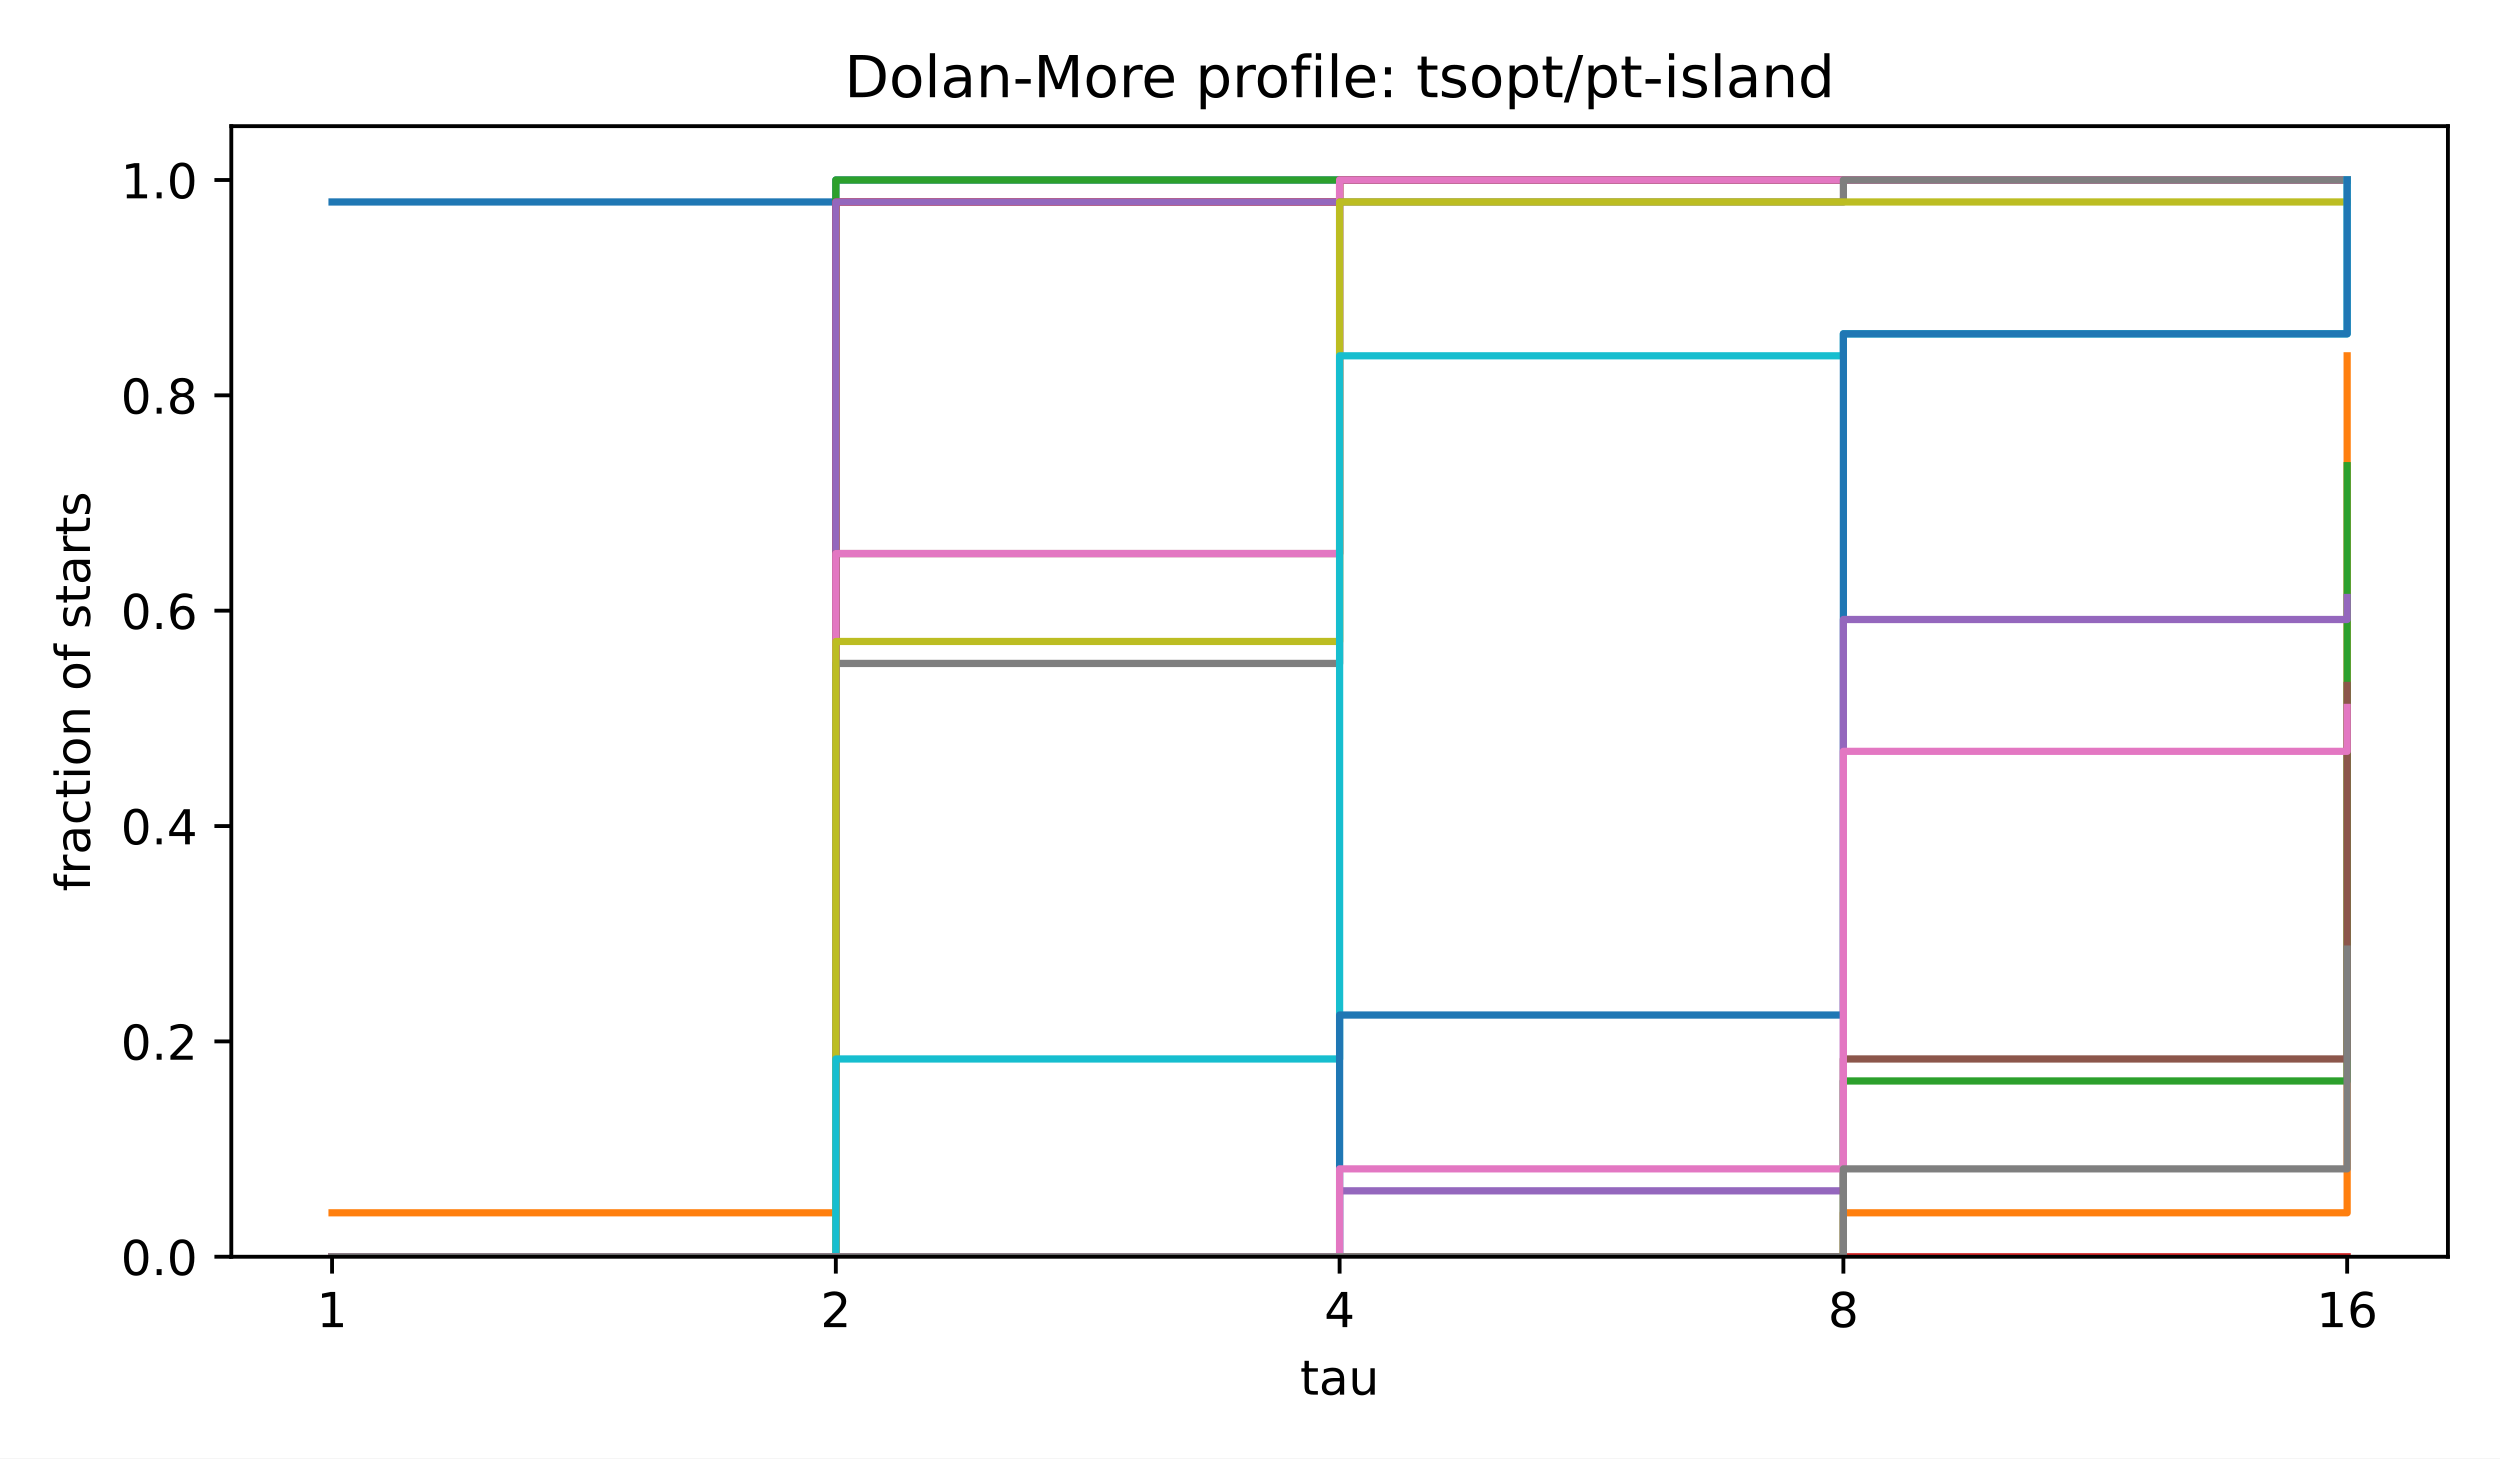
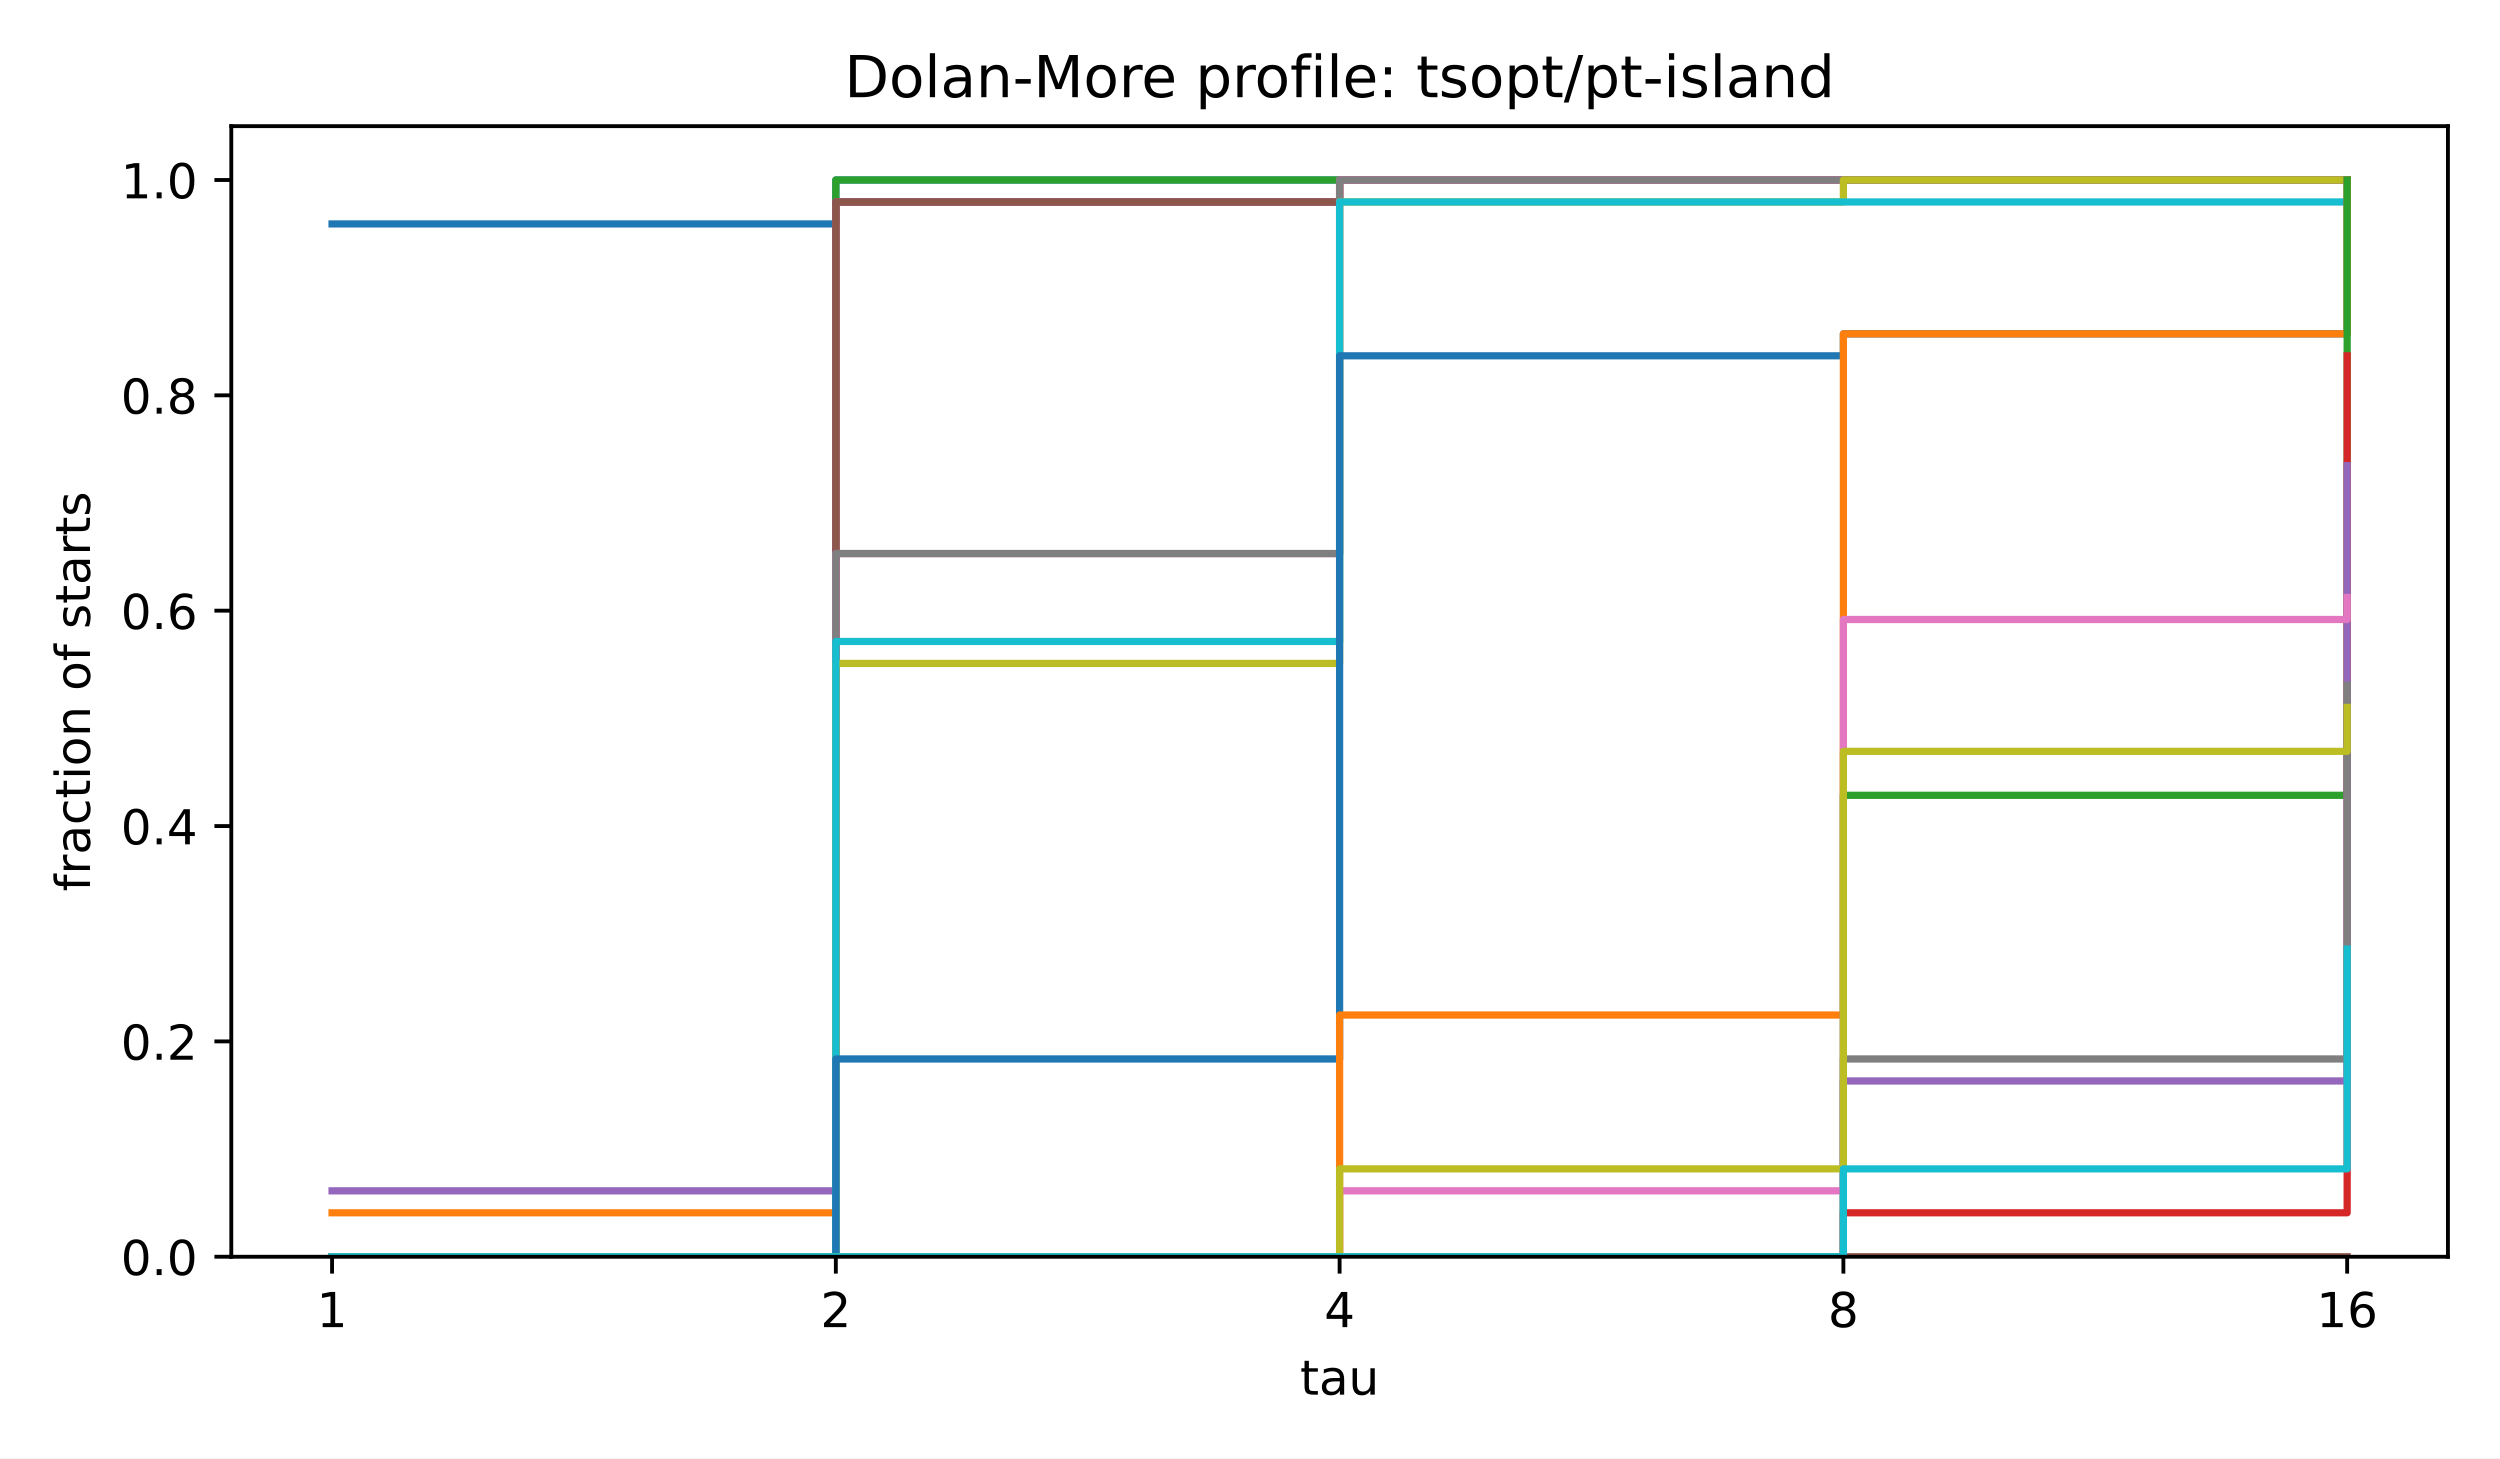
<svg xmlns="http://www.w3.org/2000/svg" xmlns:xlink="http://www.w3.org/1999/xlink" width="518.4pt" height="302.4pt" viewBox="0 0 518.4 302.4" version="1.1">
  <defs>
    <style type="text/css">*{stroke-linejoin: round; stroke-linecap: butt}</style>
  </defs>
  <g id="figure_1">
    <g id="patch_1">
      <path d="M 0 302.4  L 518.4 302.4  L 518.4 0  L 0 0  z " style="fill: #ffffff" />
    </g>
    <g id="axes_1">
      <g id="patch_2">
        <path d="M 47.962 260.6  L 507.6 260.6  L 507.6 26.16  L 47.962 26.16  z " style="fill: #ffffff" />
      </g>
      <g id="matplotlib.axis_1">
        <g id="xtick_1">
          <g id="line2d_1">
            <defs>
              <path id="m8ea4d47d77" d="M 0 0  L 0 3.5  " style="stroke: #000000; stroke-width: 0.8" />
            </defs>
            <g>
              <use xlink:href="#m8ea4d47d77" x="68.855" y="260.6" style="stroke: #000000; stroke-width: 0.8" />
            </g>
          </g>
          <g id="text_1">
            <text style="font-size: 10px; font-family: 'DejaVu Sans', 'Bitstream Vera Sans', 'Computer Modern Sans Serif', 'Lucida Grande', 'Verdana', 'Geneva', 'Lucid', 'Arial', 'Helvetica', 'Avant Garde', sans-serif; text-anchor: middle" x="68.855" y="275.198" transform="rotate(-0 68.85496 275.1977)">1</text>
          </g>
        </g>
        <g id="xtick_2">
          <g id="line2d_2">
            <g>
              <use xlink:href="#m8ea4d47d77" x="173.318" y="260.6" style="stroke: #000000; stroke-width: 0.8" />
            </g>
          </g>
          <g id="text_2">
            <text style="font-size: 10px; font-family: 'DejaVu Sans', 'Bitstream Vera Sans', 'Computer Modern Sans Serif', 'Lucida Grande', 'Verdana', 'Geneva', 'Lucid', 'Arial', 'Helvetica', 'Avant Garde', sans-serif; text-anchor: middle" x="173.318" y="275.198" transform="rotate(-0 173.3181 275.1977)">2</text>
          </g>
        </g>
        <g id="xtick_3">
          <g id="line2d_3">
            <g>
              <use xlink:href="#m8ea4d47d77" x="277.781" y="260.6" style="stroke: #000000; stroke-width: 0.8" />
            </g>
          </g>
          <g id="text_3">
            <text style="font-size: 10px; font-family: 'DejaVu Sans', 'Bitstream Vera Sans', 'Computer Modern Sans Serif', 'Lucida Grande', 'Verdana', 'Geneva', 'Lucid', 'Arial', 'Helvetica', 'Avant Garde', sans-serif; text-anchor: middle" x="277.781" y="275.198" transform="rotate(-0 277.7812 275.1977)">4</text>
          </g>
        </g>
        <g id="xtick_4">
          <g id="line2d_4">
            <g>
              <use xlink:href="#m8ea4d47d77" x="382.244" y="260.6" style="stroke: #000000; stroke-width: 0.8" />
            </g>
          </g>
          <g id="text_4">
            <text style="font-size: 10px; font-family: 'DejaVu Sans', 'Bitstream Vera Sans', 'Computer Modern Sans Serif', 'Lucida Grande', 'Verdana', 'Geneva', 'Lucid', 'Arial', 'Helvetica', 'Avant Garde', sans-serif; text-anchor: middle" x="382.244" y="275.198" transform="rotate(-0 382.2443 275.1977)">8</text>
          </g>
        </g>
        <g id="xtick_5">
          <g id="line2d_5">
            <g>
              <use xlink:href="#m8ea4d47d77" x="486.707" y="260.6" style="stroke: #000000; stroke-width: 0.8" />
            </g>
          </g>
          <g id="text_5">
            <text style="font-size: 10px; font-family: 'DejaVu Sans', 'Bitstream Vera Sans', 'Computer Modern Sans Serif', 'Lucida Grande', 'Verdana', 'Geneva', 'Lucid', 'Arial', 'Helvetica', 'Avant Garde', sans-serif; text-anchor: middle" x="486.707" y="275.198" transform="rotate(-0 486.7074 275.1977)">16</text>
          </g>
        </g>
        <g id="text_6">
          <text style="font-size: 10px; font-family: 'DejaVu Sans', 'Bitstream Vera Sans', 'Computer Modern Sans Serif', 'Lucida Grande', 'Verdana', 'Geneva', 'Lucid', 'Arial', 'Helvetica', 'Avant Garde', sans-serif; text-anchor: middle" x="277.781" y="289.198" transform="rotate(-0 277.7812 289.1977)">tau</text>
        </g>
      </g>
      <g id="matplotlib.axis_2">
        <g id="ytick_1">
          <g id="line2d_6">
            <defs>
              <path id="md659df78fa" d="M 0 0  L -3.5 0  " style="stroke: #000000; stroke-width: 0.8" />
            </defs>
            <g>
              <use xlink:href="#md659df78fa" x="47.962" y="260.6" style="stroke: #000000; stroke-width: 0.8" />
            </g>
          </g>
          <g id="text_7">
            <text style="font-size: 10px; font-family: 'DejaVu Sans', 'Bitstream Vera Sans', 'Computer Modern Sans Serif', 'Lucida Grande', 'Verdana', 'Geneva', 'Lucid', 'Arial', 'Helvetica', 'Avant Garde', sans-serif; text-anchor: end" x="40.962" y="264.399" transform="rotate(-0 40.96234 264.3988)">0.0</text>
          </g>
        </g>
        <g id="ytick_2">
          <g id="line2d_7">
            <g>
              <use xlink:href="#md659df78fa" x="47.962" y="215.945" style="stroke: #000000; stroke-width: 0.8" />
            </g>
          </g>
          <g id="text_8">
            <text style="font-size: 10px; font-family: 'DejaVu Sans', 'Bitstream Vera Sans', 'Computer Modern Sans Serif', 'Lucida Grande', 'Verdana', 'Geneva', 'Lucid', 'Arial', 'Helvetica', 'Avant Garde', sans-serif; text-anchor: end" x="40.962" y="219.744" transform="rotate(-0 40.96234 219.7436)">0.2</text>
          </g>
        </g>
        <g id="ytick_3">
          <g id="line2d_8">
            <g>
              <use xlink:href="#md659df78fa" x="47.962" y="171.29" style="stroke: #000000; stroke-width: 0.8" />
            </g>
          </g>
          <g id="text_9">
            <text style="font-size: 10px; font-family: 'DejaVu Sans', 'Bitstream Vera Sans', 'Computer Modern Sans Serif', 'Lucida Grande', 'Verdana', 'Geneva', 'Lucid', 'Arial', 'Helvetica', 'Avant Garde', sans-serif; text-anchor: end" x="40.962" y="175.088" transform="rotate(-0 40.96234 175.0884)">0.4</text>
          </g>
        </g>
        <g id="ytick_4">
          <g id="line2d_9">
            <g>
              <use xlink:href="#md659df78fa" x="47.962" y="126.634" style="stroke: #000000; stroke-width: 0.8" />
            </g>
          </g>
          <g id="text_10">
            <text style="font-size: 10px; font-family: 'DejaVu Sans', 'Bitstream Vera Sans', 'Computer Modern Sans Serif', 'Lucida Grande', 'Verdana', 'Geneva', 'Lucid', 'Arial', 'Helvetica', 'Avant Garde', sans-serif; text-anchor: end" x="40.962" y="130.433" transform="rotate(-0 40.96234 130.4331)">0.6</text>
          </g>
        </g>
        <g id="ytick_5">
          <g id="line2d_10">
            <g>
              <use xlink:href="#md659df78fa" x="47.962" y="81.979" style="stroke: #000000; stroke-width: 0.8" />
            </g>
          </g>
          <g id="text_11">
            <text style="font-size: 10px; font-family: 'DejaVu Sans', 'Bitstream Vera Sans', 'Computer Modern Sans Serif', 'Lucida Grande', 'Verdana', 'Geneva', 'Lucid', 'Arial', 'Helvetica', 'Avant Garde', sans-serif; text-anchor: end" x="40.962" y="85.778" transform="rotate(-0 40.96234 85.77788)">0.8</text>
          </g>
        </g>
        <g id="ytick_6">
          <g id="line2d_11">
            <g>
              <use xlink:href="#md659df78fa" x="47.962" y="37.324" style="stroke: #000000; stroke-width: 0.8" />
            </g>
          </g>
          <g id="text_12">
            <text style="font-size: 10px; font-family: 'DejaVu Sans', 'Bitstream Vera Sans', 'Computer Modern Sans Serif', 'Lucida Grande', 'Verdana', 'Geneva', 'Lucid', 'Arial', 'Helvetica', 'Avant Garde', sans-serif; text-anchor: end" x="40.962" y="41.123" transform="rotate(-0 40.96234 41.12264)">1.0</text>
          </g>
        </g>
        <g id="text_13">
          <text style="font-size: 10px; font-family: 'DejaVu Sans', 'Bitstream Vera Sans', 'Computer Modern Sans Serif', 'Lucida Grande', 'Verdana', 'Geneva', 'Lucid', 'Arial', 'Helvetica', 'Avant Garde', sans-serif; text-anchor: middle" x="18.657" y="143.38" transform="rotate(-90 18.65687 143.38)">fraction of starts</text>
        </g>
      </g>
      <g id="line2d_12">
-         <path d="M 68.855 41.88  L 173.318 41.88  L 173.318 37.324  L 277.781 37.324  L 277.781 37.324  L 382.244 37.324  L 382.244 37.324  L 486.707 37.324  L 486.707 37.324  " clip-path="url(#p4e380cea4b)" style="fill: none; stroke: #1f77b4; stroke-width: 1.5; stroke-linecap: square" />
+         <path d="M 68.855 46.437  L 173.318 46.437  L 173.318 37.324  L 277.781 37.324  L 277.781 37.324  L 382.244 37.324  L 382.244 37.324  L 486.707 37.324  L 486.707 37.324  " clip-path="url(#p4e380cea4b)" style="fill: none; stroke: #1f77b4; stroke-width: 1.5; stroke-linecap: square" />
      </g>
      <g id="line2d_13">
        <path d="M 68.855 251.487  L 173.318 251.487  L 173.318 41.88  L 277.781 41.88  L 277.781 37.324  L 382.244 37.324  L 382.244 37.324  L 486.707 37.324  L 486.707 37.324  " clip-path="url(#p4e380cea4b)" style="fill: none; stroke: #ff7f0e; stroke-width: 1.5; stroke-linecap: square" />
      </g>
      <g id="line2d_14">
        <path d="M 68.855 260.6  L 173.318 260.6  L 173.318 37.324  L 277.781 37.324  L 277.781 37.324  L 382.244 37.324  L 382.244 37.324  L 486.707 37.324  L 486.707 37.324  " clip-path="url(#p4e380cea4b)" style="fill: none; stroke: #2ca02c; stroke-width: 1.5; stroke-linecap: square" />
      </g>
      <g id="line2d_15">
        <path d="M 68.855 260.6  L 173.318 260.6  L 173.318 41.88  L 277.781 41.88  L 277.781 37.324  L 382.244 37.324  L 382.244 37.324  L 486.707 37.324  L 486.707 37.324  " clip-path="url(#p4e380cea4b)" style="fill: none; stroke: #d62728; stroke-width: 1.5; stroke-linecap: square" />
      </g>
      <g id="line2d_16">
-         <path d="M 68.855 260.6  L 173.318 260.6  L 173.318 41.88  L 277.781 41.88  L 277.781 37.324  L 382.244 37.324  L 382.244 37.324  L 486.707 37.324  L 486.707 37.324  " clip-path="url(#p4e380cea4b)" style="fill: none; stroke: #9467bd; stroke-width: 1.5; stroke-linecap: square" />
+         <path d="M 68.855 246.93  L 173.318 246.93  L 173.318 41.88  L 277.781 41.88  L 277.781 37.324  L 382.244 37.324  L 382.244 37.324  L 486.707 37.324  L 486.707 37.324  " clip-path="url(#p4e380cea4b)" style="fill: none; stroke: #9467bd; stroke-width: 1.5; stroke-linecap: square" />
      </g>
      <g id="line2d_17">
-         <path d="M 68.855 260.6  L 173.318 260.6  L 173.318 114.787  L 277.781 114.787  L 277.781 37.324  L 382.244 37.324  L 382.244 37.324  L 486.707 37.324  L 486.707 37.324  " clip-path="url(#p4e380cea4b)" style="fill: none; stroke: #8c564b; stroke-width: 1.5; stroke-linecap: square" />
+         <path d="M 68.855 260.6  L 173.318 260.6  L 173.318 41.88  L 277.781 41.88  L 277.781 37.324  L 382.244 37.324  L 382.244 37.324  L 486.707 37.324  L 486.707 37.324  " clip-path="url(#p4e380cea4b)" style="fill: none; stroke: #8c564b; stroke-width: 1.5; stroke-linecap: square" />
      </g>
      <g id="line2d_18">
        <path d="M 68.855 260.6  L 173.318 260.6  L 173.318 114.787  L 277.781 114.787  L 277.781 37.324  L 382.244 37.324  L 382.244 37.324  L 486.707 37.324  L 486.707 37.324  " clip-path="url(#p4e380cea4b)" style="fill: none; stroke: #e377c2; stroke-width: 1.5; stroke-linecap: square" />
      </g>
      <g id="line2d_19">
-         <path d="M 68.855 260.6  L 173.318 260.6  L 173.318 137.57  L 277.781 137.57  L 277.781 41.88  L 382.244 41.88  L 382.244 37.324  L 486.707 37.324  L 486.707 37.324  " clip-path="url(#p4e380cea4b)" style="fill: none; stroke: #7f7f7f; stroke-width: 1.5; stroke-linecap: square" />
+         <path d="M 68.855 260.6  L 173.318 260.6  L 173.318 114.787  L 277.781 114.787  L 277.781 37.324  L 382.244 37.324  L 382.244 37.324  L 486.707 37.324  L 486.707 37.324  " clip-path="url(#p4e380cea4b)" style="fill: none; stroke: #7f7f7f; stroke-width: 1.5; stroke-linecap: square" />
      </g>
      <g id="line2d_20">
-         <path d="M 68.855 260.6  L 173.318 260.6  L 173.318 133.014  L 277.781 133.014  L 277.781 41.88  L 382.244 41.88  L 382.244 41.88  L 486.707 41.88  L 486.707 41.88  " clip-path="url(#p4e380cea4b)" style="fill: none; stroke: #bcbd22; stroke-width: 1.5; stroke-linecap: square" />
+         <path d="M 68.855 260.6  L 173.318 260.6  L 173.318 137.57  L 277.781 137.57  L 277.781 41.88  L 382.244 41.88  L 382.244 37.324  L 486.707 37.324  L 486.707 37.324  " clip-path="url(#p4e380cea4b)" style="fill: none; stroke: #bcbd22; stroke-width: 1.5; stroke-linecap: square" />
      </g>
      <g id="line2d_21">
-         <path d="M 68.855 260.6  L 173.318 260.6  L 173.318 219.59  L 277.781 219.59  L 277.781 73.777  L 382.244 73.777  L 382.244 69.22  L 486.707 69.22  L 486.707 37.324  " clip-path="url(#p4e380cea4b)" style="fill: none; stroke: #17becf; stroke-width: 1.5; stroke-linecap: square" />
+         <path d="M 68.855 260.6  L 173.318 260.6  L 173.318 133.014  L 277.781 133.014  L 277.781 41.88  L 382.244 41.88  L 382.244 41.88  L 486.707 41.88  L 486.707 41.88  " clip-path="url(#p4e380cea4b)" style="fill: none; stroke: #17becf; stroke-width: 1.5; stroke-linecap: square" />
      </g>
      <g id="line2d_22">
-         <path d="M 68.855 260.6  L 173.318 260.6  L 173.318 260.6  L 277.781 260.6  L 277.781 210.477  L 382.244 210.477  L 382.244 69.22  L 486.707 69.22  L 486.707 37.324  " clip-path="url(#p4e380cea4b)" style="fill: none; stroke: #1f77b4; stroke-width: 1.5; stroke-linecap: square" />
+         <path d="M 68.855 260.6  L 173.318 260.6  L 173.318 219.59  L 277.781 219.59  L 277.781 73.777  L 382.244 73.777  L 382.244 69.22  L 486.707 69.22  L 486.707 37.324  " clip-path="url(#p4e380cea4b)" style="fill: none; stroke: #1f77b4; stroke-width: 1.5; stroke-linecap: square" />
      </g>
      <g id="line2d_23">
-         <path d="M 68.855 260.6  L 173.318 260.6  L 173.318 260.6  L 277.781 260.6  L 277.781 260.6  L 382.244 260.6  L 382.244 251.487  L 486.707 251.487  L 486.707 73.777  " clip-path="url(#p4e380cea4b)" style="fill: none; stroke: #ff7f0e; stroke-width: 1.5; stroke-linecap: square" />
+         <path d="M 68.855 260.6  L 173.318 260.6  L 173.318 260.6  L 277.781 260.6  L 277.781 210.477  L 382.244 210.477  L 382.244 69.22  L 486.707 69.22  L 486.707 37.324  " clip-path="url(#p4e380cea4b)" style="fill: none; stroke: #ff7f0e; stroke-width: 1.5; stroke-linecap: square" />
      </g>
      <g id="line2d_24">
-         <path d="M 68.855 260.6  L 173.318 260.6  L 173.318 260.6  L 277.781 260.6  L 277.781 260.6  L 382.244 260.6  L 382.244 224.147  L 486.707 224.147  L 486.707 96.56  " clip-path="url(#p4e380cea4b)" style="fill: none; stroke: #2ca02c; stroke-width: 1.5; stroke-linecap: square" />
+         <path d="M 68.855 260.6  L 173.318 260.6  L 173.318 260.6  L 277.781 260.6  L 277.781 260.6  L 382.244 260.6  L 382.244 164.91  L 486.707 164.91  L 486.707 37.324  " clip-path="url(#p4e380cea4b)" style="fill: none; stroke: #2ca02c; stroke-width: 1.5; stroke-linecap: square" />
      </g>
      <g id="line2d_25">
-         <path d="M 68.855 260.6  L 173.318 260.6  L 173.318 260.6  L 277.781 260.6  L 277.781 260.6  L 382.244 260.6  L 382.244 260.6  L 486.707 260.6  L 486.707 260.6  " clip-path="url(#p4e380cea4b)" style="fill: none; stroke: #d62728; stroke-width: 1.5; stroke-linecap: square" />
+         <path d="M 68.855 260.6  L 173.318 260.6  L 173.318 260.6  L 277.781 260.6  L 277.781 260.6  L 382.244 260.6  L 382.244 251.487  L 486.707 251.487  L 486.707 73.777  " clip-path="url(#p4e380cea4b)" style="fill: none; stroke: #d62728; stroke-width: 1.5; stroke-linecap: square" />
      </g>
      <g id="line2d_26">
-         <path d="M 68.855 260.6  L 173.318 260.6  L 173.318 260.6  L 277.781 260.6  L 277.781 246.93  L 382.244 246.93  L 382.244 128.457  L 486.707 128.457  L 486.707 123.9  " clip-path="url(#p4e380cea4b)" style="fill: none; stroke: #9467bd; stroke-width: 1.5; stroke-linecap: square" />
+         <path d="M 68.855 260.6  L 173.318 260.6  L 173.318 260.6  L 277.781 260.6  L 277.781 260.6  L 382.244 260.6  L 382.244 224.147  L 486.707 224.147  L 486.707 96.56  " clip-path="url(#p4e380cea4b)" style="fill: none; stroke: #9467bd; stroke-width: 1.5; stroke-linecap: square" />
      </g>
      <g id="line2d_27">
-         <path d="M 68.855 260.6  L 173.318 260.6  L 173.318 260.6  L 277.781 260.6  L 277.781 260.6  L 382.244 260.6  L 382.244 219.59  L 486.707 219.59  L 486.707 142.127  " clip-path="url(#p4e380cea4b)" style="fill: none; stroke: #8c564b; stroke-width: 1.5; stroke-linecap: square" />
+         <path d="M 68.855 260.6  L 173.318 260.6  L 173.318 260.6  L 277.781 260.6  L 277.781 260.6  L 382.244 260.6  L 382.244 260.6  L 486.707 260.6  L 486.707 260.6  " clip-path="url(#p4e380cea4b)" style="fill: none; stroke: #8c564b; stroke-width: 1.5; stroke-linecap: square" />
      </g>
      <g id="line2d_28">
-         <path d="M 68.855 260.6  L 173.318 260.6  L 173.318 260.6  L 277.781 260.6  L 277.781 242.373  L 382.244 242.373  L 382.244 155.797  L 486.707 155.797  L 486.707 146.684  " clip-path="url(#p4e380cea4b)" style="fill: none; stroke: #e377c2; stroke-width: 1.5; stroke-linecap: square" />
+         <path d="M 68.855 260.6  L 173.318 260.6  L 173.318 260.6  L 277.781 260.6  L 277.781 246.93  L 382.244 246.93  L 382.244 128.457  L 486.707 128.457  L 486.707 123.9  " clip-path="url(#p4e380cea4b)" style="fill: none; stroke: #e377c2; stroke-width: 1.5; stroke-linecap: square" />
      </g>
      <g id="line2d_29">
-         <path d="M 68.855 260.6  L 173.318 260.6  L 173.318 260.6  L 277.781 260.6  L 277.781 260.6  L 382.244 260.6  L 382.244 242.373  L 486.707 242.373  L 486.707 196.807  " clip-path="url(#p4e380cea4b)" style="fill: none; stroke: #7f7f7f; stroke-width: 1.5; stroke-linecap: square" />
+         <path d="M 68.855 260.6  L 173.318 260.6  L 173.318 260.6  L 277.781 260.6  L 277.781 260.6  L 382.244 260.6  L 382.244 219.59  L 486.707 219.59  L 486.707 142.127  " clip-path="url(#p4e380cea4b)" style="fill: none; stroke: #7f7f7f; stroke-width: 1.5; stroke-linecap: square" />
+       </g>
+       <g id="line2d_30">
+         <path d="M 68.855 260.6  L 173.318 260.6  L 173.318 260.6  L 277.781 260.6  L 277.781 242.373  L 382.244 242.373  L 382.244 155.797  L 486.707 155.797  L 486.707 146.684  " clip-path="url(#p4e380cea4b)" style="fill: none; stroke: #bcbd22; stroke-width: 1.5; stroke-linecap: square" />
+       </g>
+       <g id="line2d_31">
+         <path d="M 68.855 260.6  L 173.318 260.6  L 173.318 260.6  L 277.781 260.6  L 277.781 260.6  L 382.244 260.6  L 382.244 242.373  L 486.707 242.373  L 486.707 196.807  " clip-path="url(#p4e380cea4b)" style="fill: none; stroke: #17becf; stroke-width: 1.5; stroke-linecap: square" />
      </g>
      <g id="patch_3">
        <path d="M 47.962 260.6  L 47.962 26.16  " style="fill: none; stroke: #000000; stroke-width: 0.8; stroke-linejoin: miter; stroke-linecap: square" />
      </g>
      <g id="patch_4">
        <path d="M 507.6 260.6  L 507.6 26.16  " style="fill: none; stroke: #000000; stroke-width: 0.8; stroke-linejoin: miter; stroke-linecap: square" />
      </g>
      <g id="patch_5">
        <path d="M 47.962 260.6  L 507.6 260.6  " style="fill: none; stroke: #000000; stroke-width: 0.8; stroke-linejoin: miter; stroke-linecap: square" />
      </g>
      <g id="patch_6">
        <path d="M 47.962 26.16  L 507.6 26.16  " style="fill: none; stroke: #000000; stroke-width: 0.8; stroke-linejoin: miter; stroke-linecap: square" />
      </g>
      <g id="text_14">
        <text style="font-size: 12px; font-family: 'DejaVu Sans', 'Bitstream Vera Sans', 'Computer Modern Sans Serif', 'Lucida Grande', 'Verdana', 'Geneva', 'Lucid', 'Arial', 'Helvetica', 'Avant Garde', sans-serif; text-anchor: middle" x="277.781" y="20.16" transform="rotate(-0 277.7812 20.16)">Dolan-More profile: tsopt/pt-island</text>
      </g>
    </g>
  </g>
  <defs>
    <clipPath id="p4e380cea4b">
      <rect x="47.962" y="26.16" width="459.638" height="234.44" />
    </clipPath>
  </defs>
</svg>
